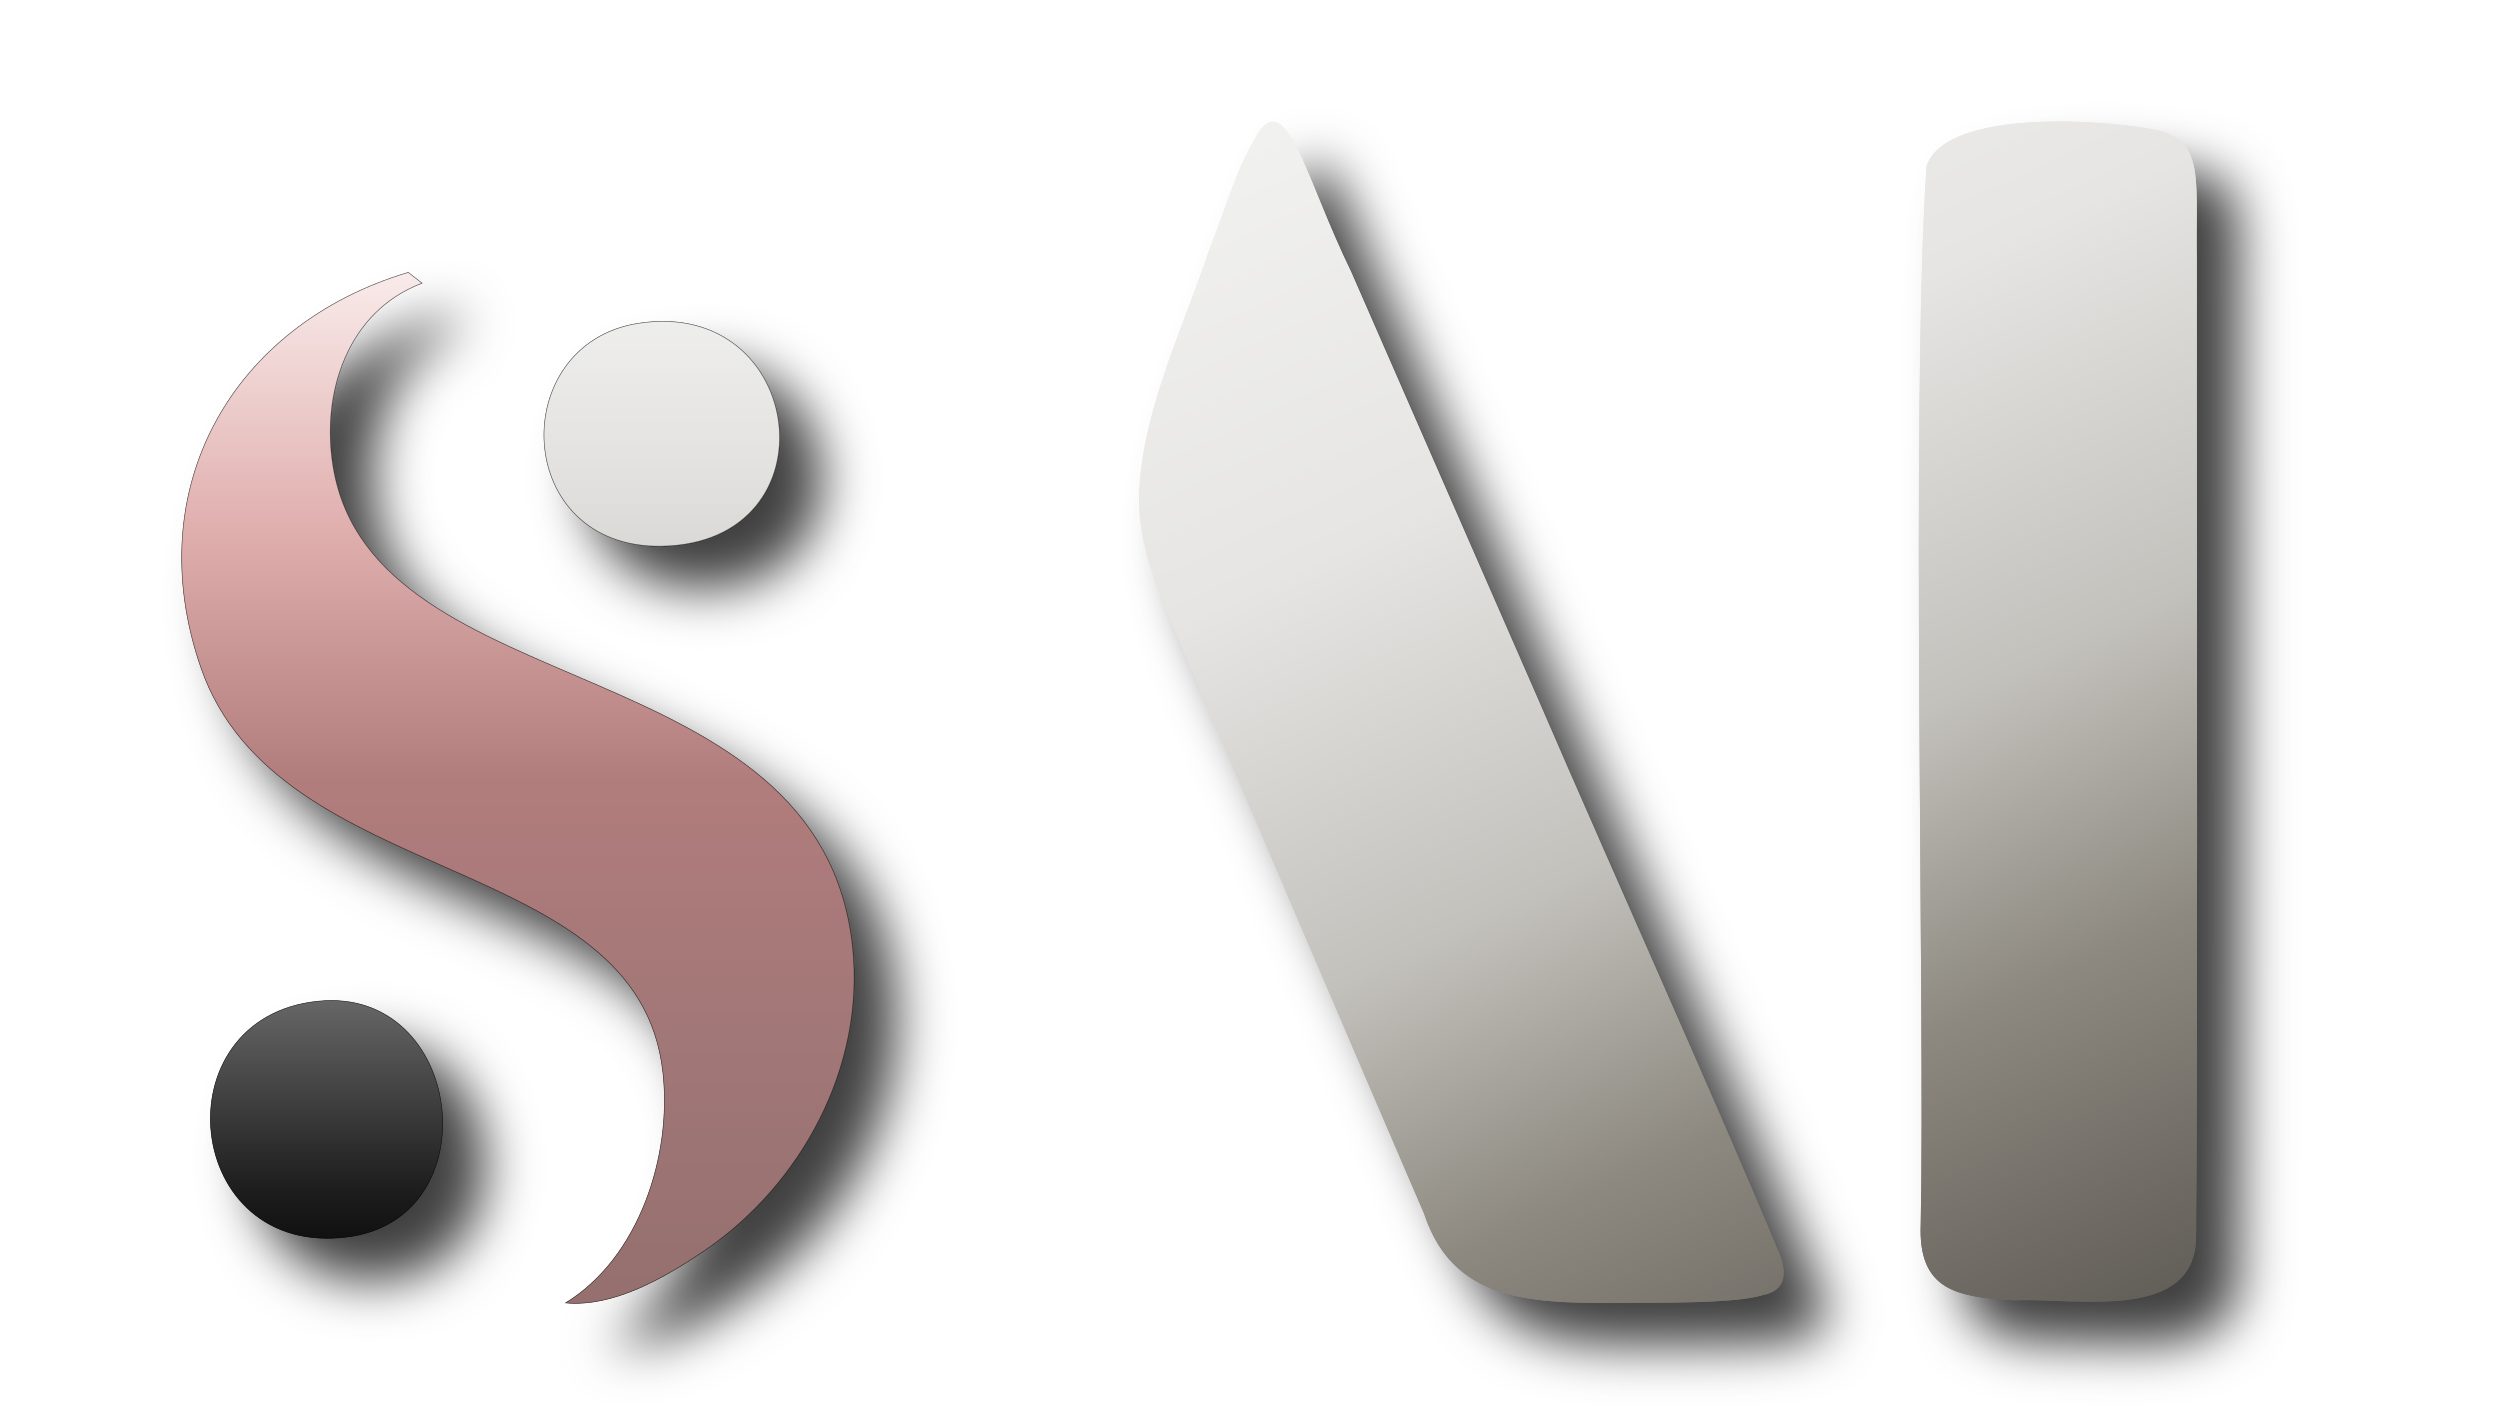
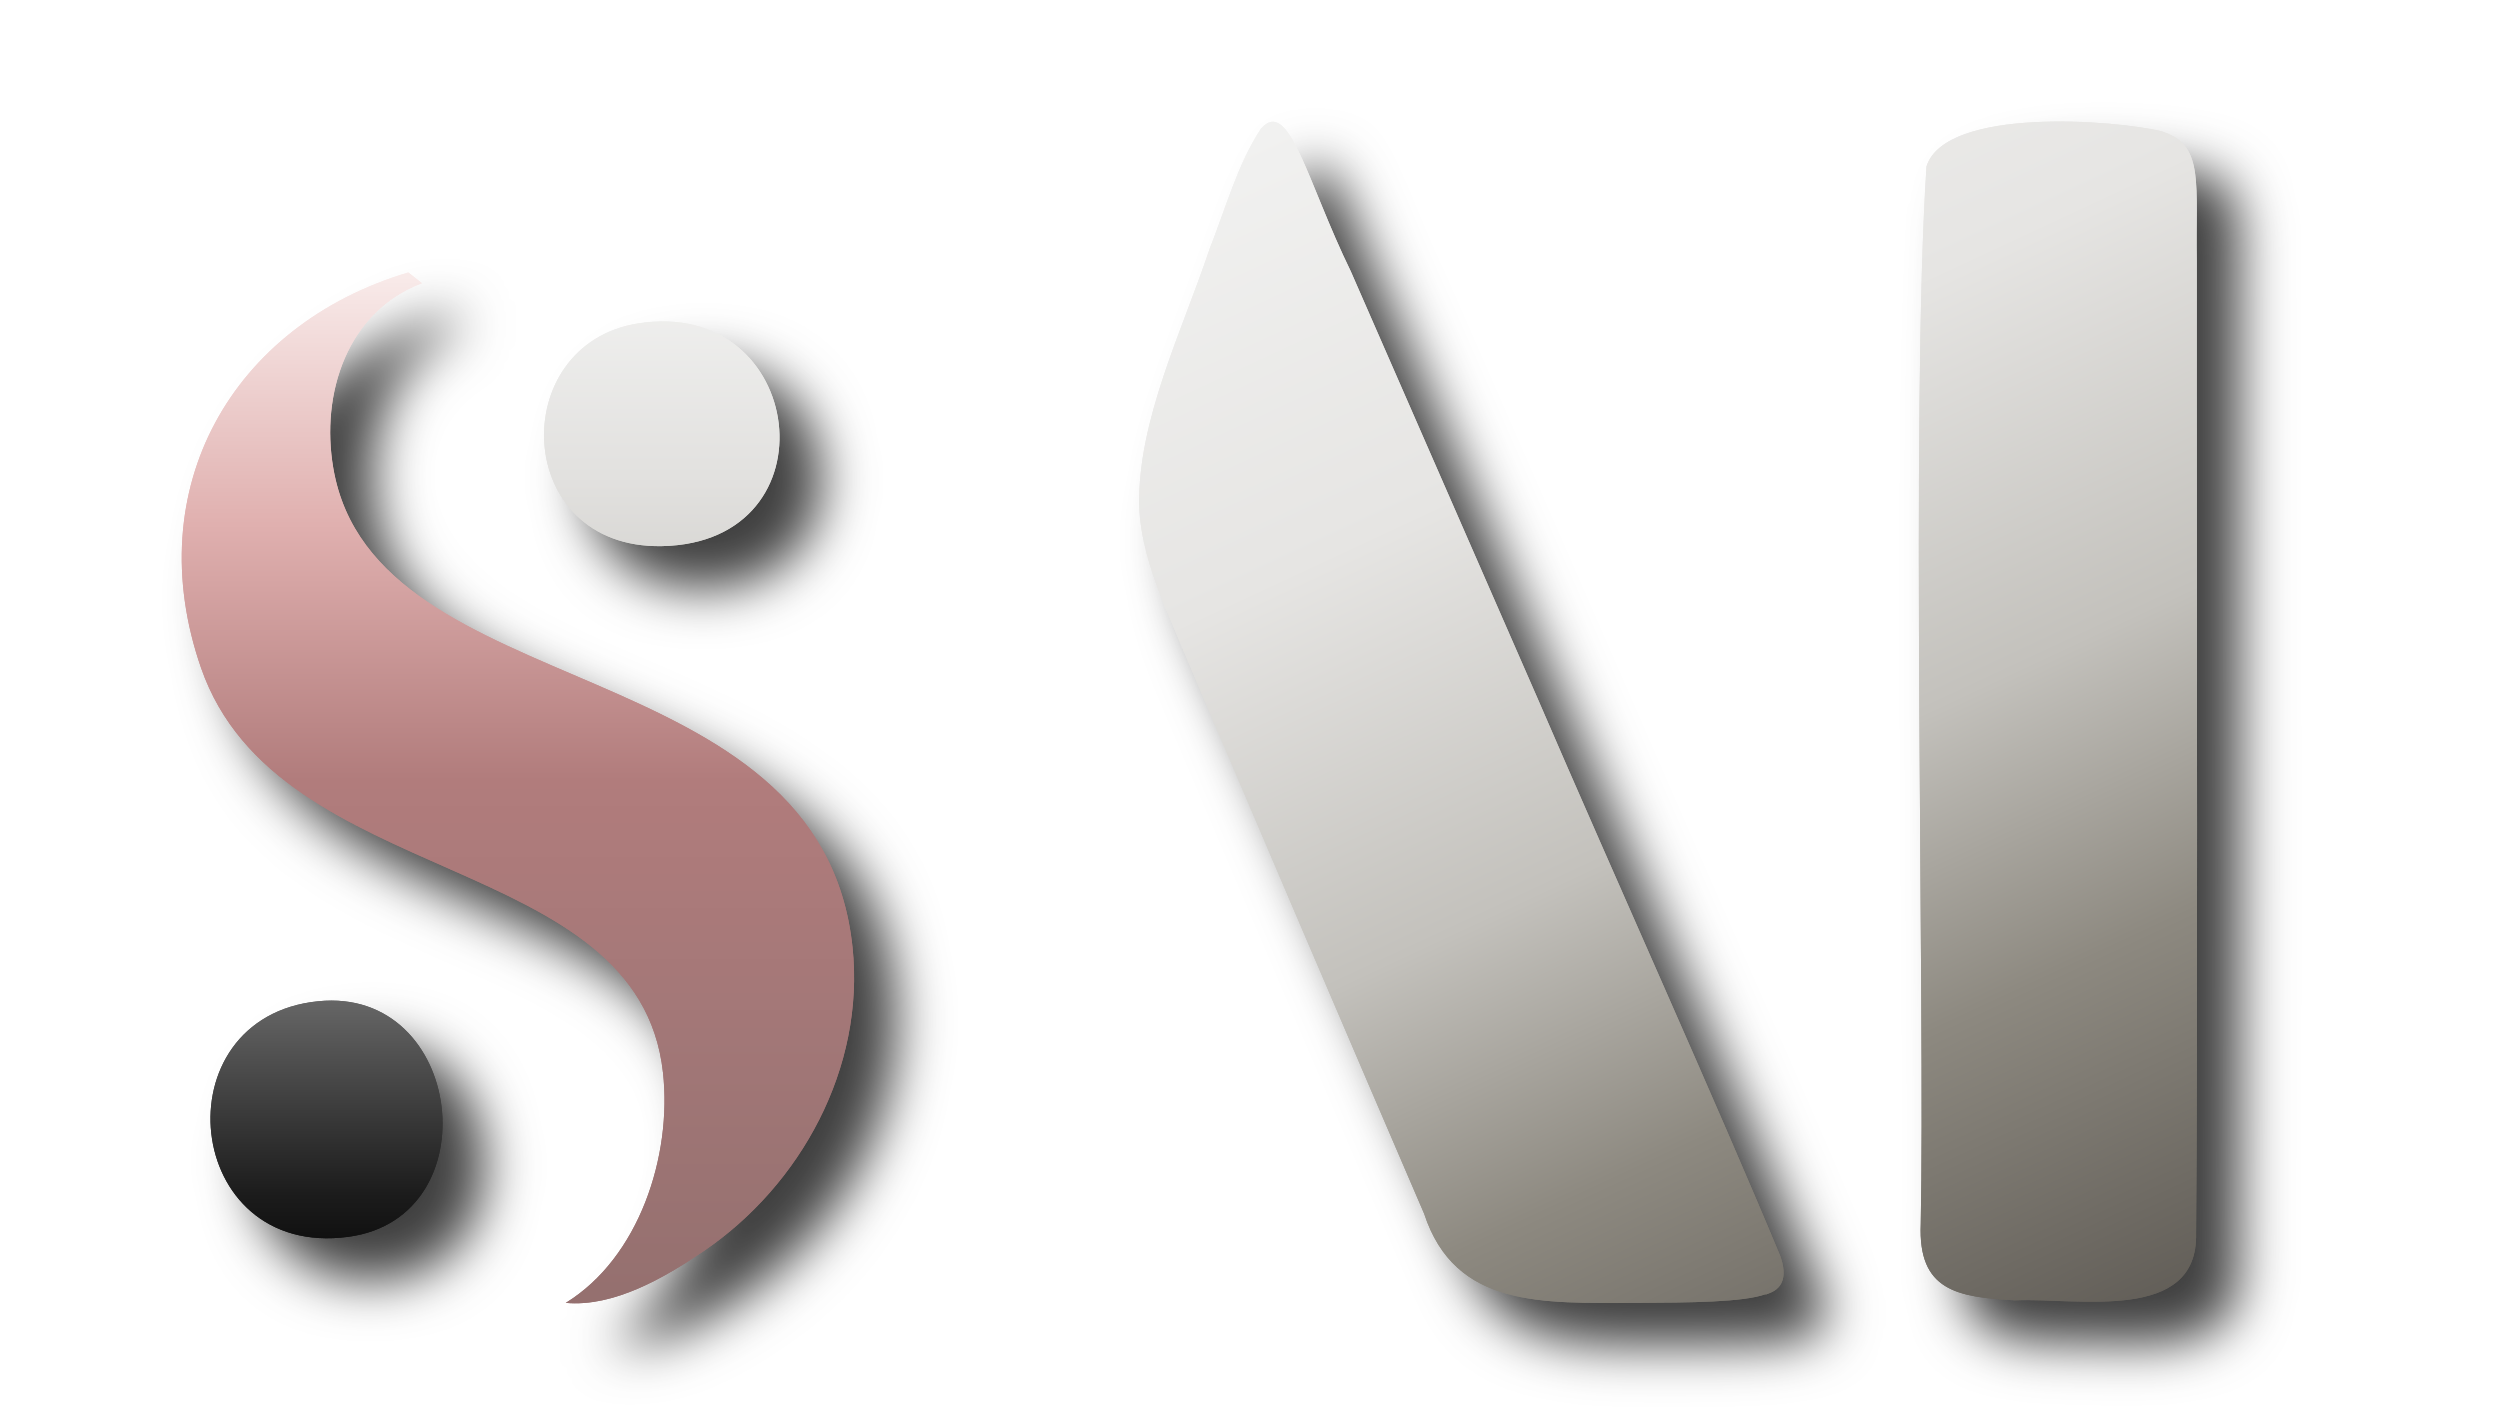
<svg xmlns="http://www.w3.org/2000/svg" id="SotsiaalAI_Logo" viewBox="-30 -20 412.64 235.12" shape-rendering="geometricPrecision" text-rendering="optimizeLegibility" image-rendering="optimizeQuality" role="img" aria-labelledby="title desc">
  <defs>
    <style>
      .st0 { fill: url(#linear-gradient2); }
-       .st0, .st1, .st2 {
-         stroke: #000;
-         stroke-miterlimit: 10;
-         stroke-opacity: .5;
-         stroke-width: .1px;
-       }
      .st1 { fill: url(#linear-gradient1); }
      .st2 { fill: url(#linear-gradient3); }
      .st3 { fill: url(#linear-gradient); }

-       /* ülemise koopia jaoks – eemaldame halo */
+       /* varjukihi jaoks (õrn, ühtlane serv) */
+       .shadow-stroke .st0,
+       .shadow-stroke .st1,
+       .shadow-stroke .st2 {
+         stroke: #000;
+         stroke-opacity: .35;
+         stroke-width: .55px;
+         vector-effect: non-scaling-stroke;
+         stroke-linejoin: round;
+         stroke-linecap: round;
+       }
+ 
+       /* põhilogo ilma halo’ta */
      .no-stroke .st0,
      .no-stroke .st1,
      .no-stroke .st2 { stroke: none; }
    </style>
    <linearGradient id="linear-gradient" x1="217.27" y1="-825.72" x2="319.36" y2="-1044.73" gradientTransform="translate(0 -842) scale(1 -1)" gradientUnits="userSpaceOnUse">
      <stop offset="0" stop-color="#F1F1F0" />
      <stop offset=".28" stop-color="#E6E5E3" />
      <stop offset=".55" stop-color="#C3C1BC" />
      <stop offset=".75" stop-color="#8D8980" />
      <stop offset="1" stop-color="#5F5B55" />
    </linearGradient>
    <linearGradient id="linear-gradient1" x1="23.89" y1="145.15" x2="23.89" y2="184.39" gradientUnits="userSpaceOnUse">
      <stop offset="0" stop-color="#666" />
      <stop offset=".5" stop-color="#383838" />
      <stop offset=".81" stop-color="#1c1c1c" />
      <stop offset="1" stop-color="#111" />
    </linearGradient>
    <linearGradient id="linear-gradient2" x1="-1571.22" y1="5.18" x2="-1571.22" y2="6.18" gradientTransform="translate(174429.38 -857.71) scale(110.98 170.15)" gradientUnits="userSpaceOnUse">
      <stop offset="0" stop-color="#f9eceb" />
      <stop offset=".25" stop-color="#e0b0af" />
      <stop offset=".5" stop-color="#b17c7c" />
      <stop offset=".75" stop-color="#a27777" />
      <stop offset="1" stop-color="#95706f" />
    </linearGradient>
    <linearGradient id="linear-gradient3" x1="79.24" y1="1790.65" x2="79.24" y2="1949.92" gradientTransform="translate(0 -1764)" gradientUnits="userSpaceOnUse">
      <stop offset="0" stop-color="#F1F1F0" />
      <stop offset=".2" stop-color="#E2E1DF" />
      <stop offset=".48" stop-color="#C3C1BC" />
      <stop offset=".68" stop-color="#8D8980" />
      <stop offset="1" stop-color="#5F5B55" />
    </linearGradient>
    <filter id="aiShadow" filterUnits="userSpaceOnUse" x="-100" y="-80" width="455" height="295" color-interpolation-filters="sRGB">
      <feOffset in="SourceAlpha" dx="7" dy="7" result="off" />
      <feGaussianBlur in="off" stdDeviation="4.3" result="blur" />
      <feColorMatrix in="blur" type="matrix" values="0 0 0 0 0                 0 0 0 0 0                 0 0 0 0 0                 0 0 0 .75 0" result="shadow" />
      <feMerge>
        <feMergeNode in="shadow" />
        <feMergeNode in="SourceGraphic" />
      </feMerge>
    </filter>
    <g id="logoShapes">
      <path class="st3" d="M327.41,1.91c6.4,2.28,4.97,8.8,5.18,21.04v20.56c0,36.14.16,112.28-.11,140.05.37,14.89-19.66,10.6-29.91,11.07-9.46-.53-16.01-1.54-15.54-12.61.74-35.77-1.69-134.43.95-174.55,3.12-9.86,31.18-7.68,38.9-5.78l.53.21h0ZM261.4,193.62c-3.7,1.32-12.21,1.38-21.51,1.43-15.22,0-29.7.9-34.83-14.73-9.72-22.52-33.3-77.58-43.18-101.1-2.06-5.3-3.7-10.54-3.86-15.9-.16-14.1,7.03-28.51,11.63-42.23,2.75-6.99,4.65-14.04,8.46-19.82,4.65-5.4,7.61,8.69,14.85,23.53,10.31,23.53,20.03,45.84,30.71,70.21,13.27,30.73,29.76,67.24,40.22,92.41.85,2.49.9,5.09-2.01,6.09l-.42.16h0l-.05-.05h-.01Z" />
      <g>
        <path class="st1" d="M22.53,145.26c24.06-2.42,28.53,35.69,5,38.88-27.44,3.73-31.31-36.25-5-38.88h0Z" />
        <path class="st0" d="M39.64,26.74c-12.26,4.64-16.78,18.13-14.62,30.58,6.83,39.48,80.51,29.4,85.7,79.06,2.07,19.86-8.55,39.22-24.54,50.1-6.48,4.42-14.88,9.28-22.8,8.57,12.09-7.44,17.57-24.24,16.05-38.01-4.05-36.82-63.52-30.11-76.25-66.81C-7.09,60.61,8.32,33.65,37.39,24.97l2.23,1.76h0v.03h.03v-.02h0Z" />
        <path class="st2" d="M75.33,33.38c27.75-4.37,32.82,36.21,3.92,36.76-24.7.47-25.74-33.32-3.92-36.76Z" />
      </g>
    </g>
  </defs>
-   <g filter="url(#aiShadow)">
+   <g class="shadow-stroke" filter="url(#aiShadow)">
    <use href="#logoShapes" />
  </g>
  <g class="no-stroke" style="filter:none">
    <use href="#logoShapes" />
  </g>
</svg>
